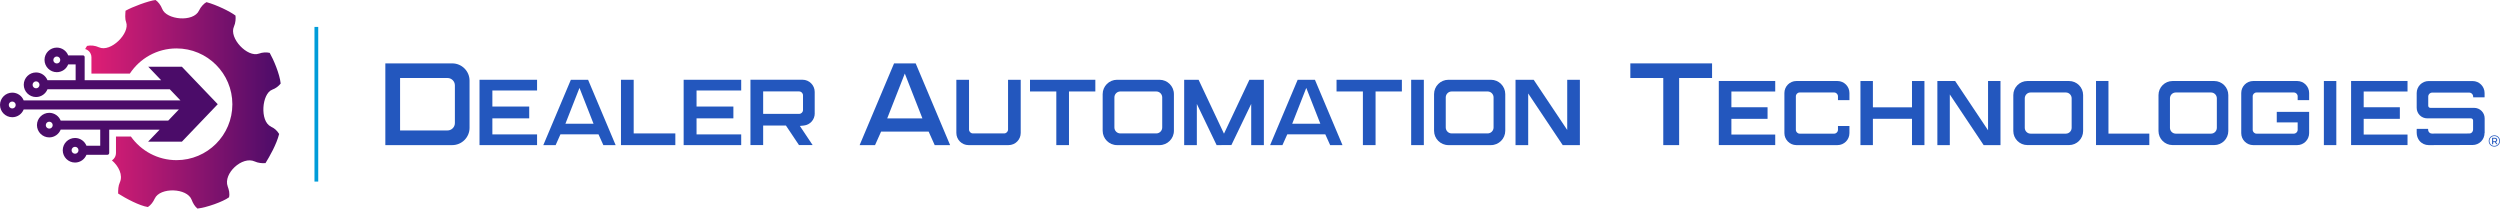
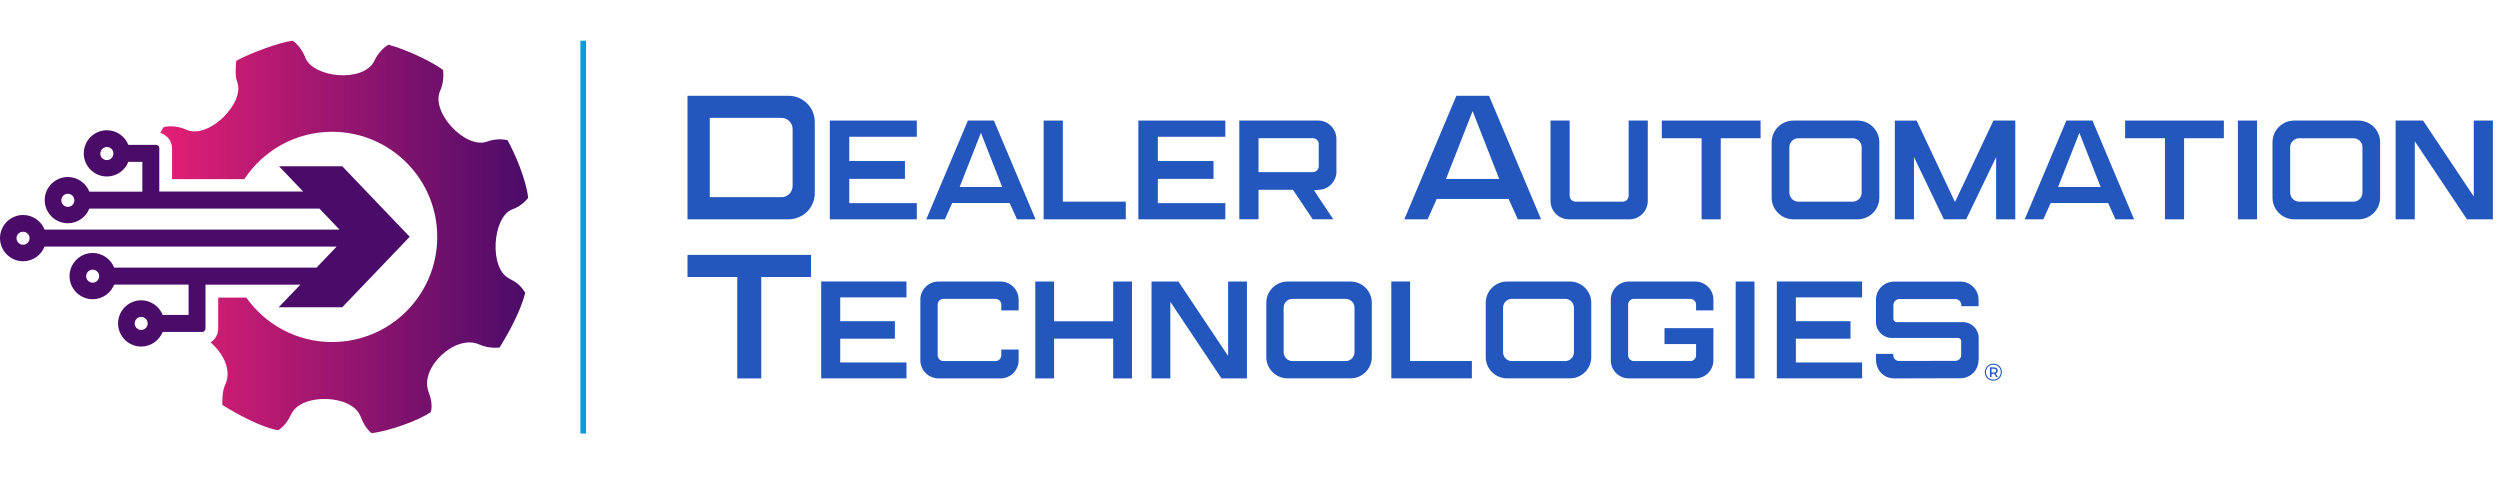
- <svg xmlns="http://www.w3.org/2000/svg" width="665" height="56" viewBox="0 0 665 56" fill="none">
-   <path d="M84.65 7.16H83.65V48.3H84.65V7.16Z" fill="#019CD9" />
-   <path d="M72.04 33.64C69.08 32.28 69.62 24.88 72.42 23.85C73.34 23.51 74.1 22.93 74.66 22.22C74.41 19.69 72.75 15.83 71.74 14.06C70.82 13.86 69.83 13.91 68.88 14.26C65.83 15.39 60.83 10.11 62.23 7.07C62.67 6.12 62.74 4.88 62.64 4.14C61.2 3.05 57.66 1.32 54.93 0.57C54.26 0.9 53.39 1.83 52.95 2.79C51.47 6.01 44.22 5.27 43.14 2.35C42.78 1.37 41.98 0.38 41.37 0C39.48 0.23 35.19 1.83 33.39 2.86C33.34 3.8 33.18 4.88 33.55 5.89C34.63 8.82 29.46 14.02 26.32 12.58C25.29 12.11 24.14 11.99 23.15 12.21C23 12.43 22.83 12.71 22.65 13.04C22.75 13.07 22.84 13.1 22.93 13.14C23.21 13.26 23.46 13.43 23.66 13.63C23.86 13.83 24.03 14.08 24.14 14.36C24.26 14.63 24.32 14.92 24.32 15.23V19.57H34.54C37.2 15.54 41.76 12.88 46.95 12.88C55.15 12.88 61.81 19.53 61.81 27.74C61.81 35.95 55.16 42.6 46.95 42.6C41.94 42.6 37.51 40.12 34.82 36.32H30.85V40.7C30.85 40.98 30.79 41.26 30.7 41.52C30.61 41.77 30.46 42.01 30.28 42.22C30.13 42.39 29.96 42.54 29.77 42.66C31.56 44.19 32.77 46.59 31.87 48.54C31.45 49.45 31.42 50.47 31.42 51.48C33.44 52.78 37.15 54.75 39.34 55.07C40.16 54.54 40.75 53.7 41.16 52.82C42.56 49.77 49.8 49.97 50.98 53.15C51.31 54.04 51.83 54.92 52.52 55.48C54.92 55.22 59.32 53.66 60.92 52.48C61.15 51.46 60.91 50.53 60.57 49.6C59.3 46.17 64.45 41.42 67.76 42.95C68.67 43.36 69.71 43.46 70.62 43.39C71.71 41.62 73.55 38.43 74.25 35.64C73.64 34.64 72.98 34.11 72.03 33.67" fill="url(#paint0_linear_7652_12216)" />
-   <path d="M2.34 27.93C2.34 28.19 2.44 28.42 2.61 28.58C2.78 28.75 3.01 28.85 3.26 28.85C3.51 28.85 3.75 28.75 3.91 28.58C4.08 28.41 4.18 28.18 4.18 27.93C4.18 27.68 4.08 27.44 3.91 27.28C3.74 27.11 3.51 27.01 3.25 27.01C2.99 27.01 2.76 27.11 2.6 27.28C2.43 27.45 2.33 27.68 2.33 27.93M8.67 22.57C8.67 22.83 8.77 23.06 8.94 23.22C9.11 23.39 9.34 23.49 9.59 23.49C9.84 23.49 10.08 23.39 10.24 23.22C10.41 23.05 10.51 22.82 10.51 22.57C10.51 22.32 10.41 22.08 10.24 21.91C10.07 21.74 9.84 21.64 9.59 21.64C9.34 21.64 9.1 21.74 8.94 21.91C8.77 22.08 8.67 22.31 8.67 22.57ZM12.18 33.29C12.18 33.55 12.28 33.78 12.45 33.94C12.62 34.11 12.85 34.21 13.1 34.21C13.35 34.21 13.59 34.11 13.75 33.94C13.92 33.77 14.02 33.54 14.02 33.29C14.02 33.04 13.92 32.8 13.75 32.64C13.58 32.47 13.35 32.37 13.1 32.37C12.85 32.37 12.61 32.47 12.45 32.64C12.28 32.81 12.18 33.04 12.18 33.29ZM14.18 15.96C14.18 16.22 14.28 16.45 14.45 16.61C14.62 16.78 14.85 16.88 15.11 16.88C15.37 16.88 15.6 16.78 15.76 16.61C15.93 16.44 16.03 16.21 16.03 15.95C16.03 15.69 15.93 15.46 15.76 15.3C15.59 15.13 15.36 15.03 15.11 15.03C14.86 15.03 14.62 15.13 14.46 15.3C14.29 15.47 14.19 15.7 14.19 15.95L14.18 15.96ZM19.04 39.97C19.04 40.23 19.14 40.46 19.31 40.62C19.48 40.79 19.71 40.89 19.96 40.89C20.21 40.89 20.45 40.79 20.61 40.62C20.78 40.45 20.88 40.22 20.88 39.97C20.88 39.72 20.78 39.48 20.61 39.32C20.44 39.15 20.21 39.05 19.96 39.05C19.71 39.05 19.47 39.15 19.31 39.32C19.14 39.49 19.04 39.72 19.04 39.97ZM39.39 17.75H48.38L57.92 27.72L48.38 37.69H39.39L42.46 34.49H29.05V40.68C29.05 40.8 29 40.93 28.92 41.02C28.84 41.11 28.73 41.17 28.6 41.17H23C22.76 41.77 22.35 42.28 21.84 42.64C21.3 43.02 20.65 43.24 19.96 43.24C19.06 43.24 18.24 42.87 17.65 42.28C17.06 41.69 16.69 40.87 16.69 39.97C16.69 39.07 17.06 38.25 17.65 37.66C18.24 37.07 19.06 36.7 19.96 36.7C20.65 36.7 21.3 36.92 21.84 37.3C22.35 37.66 22.76 38.17 23 38.77H26.66V34.48H16.14C15.9 35.08 15.49 35.59 14.98 35.95C14.44 36.33 13.79 36.55 13.1 36.55C12.2 36.55 11.38 36.18 10.79 35.59C10.2 35 9.83 34.18 9.83 33.28C9.83 32.38 10.2 31.56 10.79 30.97C11.38 30.38 12.2 30.01 13.1 30.01C13.79 30.01 14.44 30.23 14.98 30.61C15.49 30.97 15.9 31.48 16.14 32.08H44.75L47.59 29.11H6.3C6.06 29.71 5.66 30.22 5.15 30.58C4.61 30.96 3.96 31.18 3.27 31.18C2.37 31.18 1.55 30.81 0.96 30.22C0.37 29.63 0 28.81 0 27.91C0 27.01 0.37 26.19 0.96 25.6C1.55 25.01 2.37 24.64 3.27 24.64C3.96 24.64 4.61 24.86 5.15 25.24C5.66 25.6 6.07 26.11 6.3 26.71H48L45.16 23.74H12.63C12.39 24.34 11.98 24.85 11.47 25.21C10.93 25.59 10.28 25.81 9.59 25.81C8.69 25.81 7.87 25.44 7.28 24.85C6.69 24.26 6.32 23.44 6.32 22.54C6.32 21.64 6.69 20.82 7.28 20.23C7.87 19.64 8.69 19.27 9.59 19.27C10.28 19.27 10.93 19.49 11.47 19.87C11.98 20.23 12.39 20.74 12.63 21.34H20.12V17.13H18.14C17.9 17.73 17.5 18.24 16.99 18.6C16.45 18.98 15.8 19.2 15.11 19.2C14.21 19.2 13.39 18.83 12.8 18.24C12.21 17.65 11.84 16.83 11.84 15.93C11.84 15.03 12.21 14.21 12.8 13.62C13.39 13.03 14.21 12.66 15.11 12.66C15.8 12.66 16.45 12.88 16.99 13.26C17.5 13.62 17.91 14.13 18.14 14.73H22.07C22.19 14.73 22.31 14.78 22.39 14.86C22.47 14.94 22.52 15.05 22.52 15.18V21.33H42.86L39.4 17.71L39.39 17.75Z" fill="#4B0C69" />
-   <path d="M120.29 16.86H102.5V38.6H120.29C122.83 38.6 124.9 36.54 124.9 34.01V21.45C124.9 18.91 122.83 16.86 120.29 16.86ZM121 32.74C121 33.82 120.11 34.7 119.04 34.7H106.42V20.75H119.04C120.12 20.75 121 21.63 121 22.71V32.74Z" fill="#2357BE" />
-   <path d="M127.55 38.6H142.86V35.75H130.97V31.48H140.77V28.34H130.97V24.07H142.86V21.22H127.55V38.6Z" fill="#2357BE" />
-   <path d="M181.85 38.6H197.16V35.75H185.28V31.48H195.08V28.34H185.28V24.07H197.16V21.22H181.85V38.6Z" fill="#2357BE" />
-   <path d="M168.56 21.22H165.18V38.6H179.64V35.49H168.56V21.22Z" fill="#2357BE" />
-   <path d="M156.43 21.22H151.85L144.52 38.6H147.8L149.08 35.73H159.2L160.49 38.6H163.76L156.43 21.22ZM150.4 32.91L154.14 23.38L157.88 32.91H150.4Z" fill="#2357BE" />
-   <path d="M216.71 30.17V24.45C216.71 22.67 215.26 21.21 213.47 21.21H199.62V38.59H203V33.4H209.06L212.53 38.59H216.16L212.76 33.5L213.83 33.39C215.48 33.22 216.72 31.83 216.72 30.17H216.71ZM213.6 29.26C213.6 29.83 213.14 30.29 212.57 30.29H203V24.32H212.57C213.14 24.32 213.6 24.79 213.6 25.36V29.25V29.26Z" fill="#2357BE" />
-   <path d="M416.88 34.57L407.96 21.22H403.13V38.6H406.5V24.86L415.68 38.6H420.25V21.22H416.88V34.57Z" fill="#2357BE" />
-   <path d="M378.74 21.22H375.37V38.6H378.74V21.22Z" fill="#2357BE" />
-   <path d="M325.58 35.56L318.83 21.23L314.99 21.22V38.6H318.36V27.65L323.62 38.6L327.4 38.59H327.55L332.82 27.64V38.6H336.19V21.22H332.34L325.58 35.56Z" fill="#2357BE" />
-   <path d="M396.59 21.22H385.28C383.17 21.22 381.46 22.93 381.46 25.03V34.78C381.46 36.89 383.17 38.6 385.28 38.6H396.59C398.69 38.6 400.4 36.89 400.4 34.78V25.03C400.4 22.93 398.69 21.22 396.59 21.22ZM397.29 33.91C397.29 34.78 396.58 35.49 395.71 35.49H386.15C385.28 35.49 384.57 34.78 384.57 33.91V25.91C384.57 25.04 385.28 24.33 386.15 24.33H395.71C396.58 24.33 397.29 25.04 397.29 25.91V33.91Z" fill="#2357BE" />
-   <path d="M349.77 21.22H345.18L337.85 38.6H341.13L342.42 35.73H352.53L353.82 38.6H357.1L349.77 21.22ZM343.73 32.91L347.47 23.38L351.21 32.91H343.73Z" fill="#2357BE" />
-   <path d="M355.52 24.33H362.53V38.6H365.9V24.33H372.9V21.22H355.52V24.33Z" fill="#2357BE" />
-   <path d="M308.44 21.22H297.13C295.03 21.22 293.31 22.93 293.31 25.03V34.78C293.31 36.89 295.03 38.6 297.13 38.6H308.44C310.54 38.6 312.26 36.89 312.26 34.78V25.03C312.26 22.93 310.54 21.22 308.44 21.22ZM309.15 33.91C309.15 34.78 308.44 35.49 307.57 35.49H298.01C297.14 35.49 296.43 34.78 296.43 33.91V25.91C296.43 25.04 297.14 24.33 298.01 24.33H307.57C308.44 24.33 309.15 25.04 309.15 25.91V33.91Z" fill="#2357BE" />
-   <path d="M273.98 24.33H280.98V38.6H284.35V24.33H291.36V21.22H273.98V24.33Z" fill="#2357BE" />
-   <path d="M243.55 16.86H237.82L228.66 38.6H232.76L234.37 35.01H247.02L248.63 38.6H252.73L243.57 16.86H243.55ZM236 31.49L240.68 19.56L245.36 31.49H236Z" fill="#2357BE" />
-   <path d="M268.14 34.45C268.14 35.02 267.67 35.49 267.1 35.49H258.8C258.23 35.49 257.76 35.02 257.76 34.45V21.22H254.39V35.36C254.39 37.15 255.84 38.6 257.63 38.6H268.27C270.06 38.6 271.51 37.15 271.51 35.36V21.22H268.14V34.45Z" fill="#2357BE" />
-   <path d="M455.41 20.75H446.65V38.6H442.43V20.75H433.67V16.86H455.41V20.75Z" fill="#2357BE" />
-   <path d="M460.55 24.35V28.53H470.17V31.61H460.55V35.79H472.21V38.59H457.2V21.54H472.21V24.34H460.55V24.35Z" fill="#2357BE" />
-   <path d="M491.95 26.63H488.9V25.62C488.9 25.06 488.44 24.6 487.88 24.6H478.72C478.16 24.6 477.7 25.06 477.7 25.62V34.53C477.7 35.09 478.16 35.55 478.72 35.55H487.88C488.44 35.55 488.9 35.09 488.9 34.53V33.52H491.95V35.42C491.95 37.17 490.52 38.6 488.77 38.6H477.84C476.07 38.6 474.65 37.13 474.65 35.42V24.73C474.65 22.98 476.08 21.55 477.83 21.55H488.77C490.52 21.55 491.95 22.98 491.95 24.73V26.63Z" fill="#2357BE" />
-   <path d="M508.59 38.6V31.6H498.19V38.6H494.88V21.55H498.19V28.55H508.59V21.55H511.9V38.6H508.59Z" fill="#2357BE" />
-   <path d="M527.65 38.6L518.65 25.12V38.6H515.34V21.55H520.07L528.82 34.65V21.55H532.13V38.6H527.65Z" fill="#2357BE" />
-   <path d="M554.11 25.29V34.85C554.11 36.91 552.43 38.59 550.37 38.59H539.28C537.22 38.59 535.54 36.91 535.54 34.85V25.29C535.54 23.23 537.22 21.55 539.28 21.55H550.37C552.43 21.55 554.11 23.23 554.11 25.29ZM551.06 26.15C551.06 25.3 550.37 24.6 549.51 24.6H540.14C539.29 24.6 538.59 25.29 538.59 26.15V34C538.59 34.85 539.28 35.55 540.14 35.55H549.51C550.36 35.55 551.06 34.86 551.06 34V26.15Z" fill="#2357BE" />
-   <path d="M560.85 21.55V35.54H571.72V38.59H557.54V21.54H560.85V21.55Z" fill="#2357BE" />
-   <path d="M592.73 25.29V34.85C592.73 36.91 591.05 38.59 588.99 38.59H577.9C575.84 38.59 574.16 36.91 574.16 34.85V25.29C574.16 23.23 575.84 21.55 577.9 21.55H588.99C591.05 21.55 592.73 23.23 592.73 25.29ZM589.68 26.15C589.68 25.3 588.99 24.6 588.13 24.6H578.76C577.91 24.6 577.21 25.29 577.21 26.15V34C577.21 34.85 577.9 35.55 578.76 35.55H588.13C588.98 35.55 589.68 34.86 589.68 34V26.15Z" fill="#2357BE" />
-   <path d="M614.23 26.63H611.18V25.62C611.18 25.06 610.72 24.6 610.16 24.6H600.24C599.68 24.6 599.22 25.06 599.22 25.62V34.53C599.22 35.09 599.68 35.55 600.24 35.55H610.16C610.72 35.55 611.18 35.09 611.18 34.53V32.55H605.62V29.75H614.23V35.42C614.23 37.17 612.8 38.6 611.05 38.6H599.35C597.6 38.6 596.17 37.17 596.17 35.42V24.73C596.17 22.98 597.6 21.55 599.35 21.55H611.05C612.8 21.55 614.23 22.98 614.23 24.73V26.63Z" fill="#2357BE" />
-   <path d="M618.15 38.6V21.55H621.46V38.6H618.15Z" fill="#2357BE" />
-   <path d="M628.74 24.35V28.53H638.36V31.61H628.74V35.79H640.4V38.59H625.39V21.54H640.4V24.34H628.74V24.35Z" fill="#2357BE" />
-   <path d="M660.89 35.37C660.89 36.22 660.56 37.03 659.97 37.63C659.37 38.23 658.57 38.57 657.73 38.57L646.03 38.6H646.02C645.08 38.6 644.19 38.19 643.58 37.45C643.09 36.86 642.85 36.09 642.84 35.32V34.33C642.84 34.33 642.86 34.28 642.89 34.28H645.83C645.83 34.28 645.88 34.29 645.88 34.32V34.45C645.88 34.78 646.01 35.11 646.27 35.31C646.45 35.45 646.67 35.54 646.9 35.53L656.82 35.51C657.14 35.51 657.43 35.37 657.63 35.11C657.77 34.92 657.84 34.68 657.84 34.45V32.04C657.84 31.73 657.58 31.48 657.28 31.48H645.64C644.09 31.48 642.84 30.23 642.84 28.68V24.75C642.84 22.99 644.27 21.56 646.02 21.56H657.72C659.47 21.56 660.9 22.99 660.9 24.75V25.84C660.9 25.84 660.88 25.89 660.85 25.89H657.91C657.91 25.89 657.86 25.87 657.86 25.84V25.7C657.86 25.11 657.38 24.63 656.79 24.63H646.98C646.39 24.63 645.91 25.11 645.91 25.7V28.13C645.91 28.44 646.16 28.69 646.47 28.69H658.12C659.67 28.69 660.92 29.94 660.92 31.49V35.38L660.89 35.37Z" fill="#2357BE" />
-   <path d="M663.496 39C663.283 39 663.086 38.962 662.905 38.885C662.724 38.809 662.565 38.703 662.429 38.567C662.293 38.428 662.187 38.268 662.11 38.086C662.037 37.905 662 37.71 662 37.5C662 37.29 662.038 37.095 662.115 36.914C662.191 36.732 662.297 36.574 662.433 36.438C662.569 36.299 662.728 36.191 662.909 36.115C663.093 36.038 663.292 36 663.504 36C663.717 36 663.914 36.038 664.095 36.115C664.279 36.188 664.438 36.293 664.571 36.429C664.707 36.565 664.812 36.724 664.885 36.905C664.962 37.084 665 37.279 665 37.492C665 37.704 664.962 37.902 664.885 38.086C664.809 38.268 664.701 38.428 664.562 38.567C664.426 38.703 664.268 38.809 664.086 38.885C663.905 38.962 663.708 39 663.496 39ZM664.001 38.35L663.576 37.696H663.87L664.295 38.35H664.001ZM663.496 38.809C663.68 38.809 663.851 38.775 664.01 38.707C664.169 38.639 664.307 38.545 664.426 38.426C664.545 38.307 664.637 38.169 664.703 38.01C664.768 37.848 664.8 37.676 664.8 37.492C664.8 37.307 664.768 37.136 664.703 36.977C664.637 36.819 664.547 36.681 664.431 36.565C664.314 36.449 664.177 36.358 664.018 36.293C663.863 36.225 663.691 36.191 663.504 36.191C663.317 36.191 663.143 36.225 662.982 36.293C662.823 36.358 662.686 36.452 662.569 36.574C662.453 36.693 662.363 36.831 662.297 36.99C662.232 37.146 662.2 37.316 662.2 37.5C662.2 37.684 662.232 37.855 662.297 38.014C662.363 38.173 662.453 38.312 662.569 38.431C662.686 38.55 662.823 38.643 662.982 38.711C663.14 38.776 663.312 38.809 663.496 38.809ZM662.897 38.35V36.65H663.576C663.792 36.65 663.96 36.703 664.082 36.807C664.204 36.912 664.265 37.052 664.265 37.228C664.265 37.409 664.204 37.551 664.082 37.653C663.96 37.755 663.792 37.806 663.576 37.806H663.186V38.35H662.897ZM663.181 37.568H663.555C663.691 37.568 663.796 37.538 663.87 37.479C663.946 37.419 663.984 37.336 663.984 37.228C663.984 37.12 663.946 37.038 663.87 36.982C663.796 36.922 663.691 36.892 663.555 36.892H663.181V37.568Z" fill="#2357BE" />
+ <svg xmlns="http://www.w3.org/2000/svg" width="440" height="84" viewBox="0 0 440 84" fill="none">
+   <path d="M103.15 7.16H102.15V76.3H103.15V7.16Z" fill="#019CD9" />
+   <g transform="translate(0 7.16) scale(1.245)">
+     <path d="M72.04 33.64C69.08 32.28 69.62 24.88 72.42 23.85C73.34 23.51 74.1 22.93 74.66 22.22C74.41 19.69 72.75 15.83 71.74 14.06C70.82 13.86 69.83 13.91 68.88 14.26C65.83 15.39 60.83 10.11 62.23 7.07C62.67 6.12 62.74 4.88 62.64 4.14C61.2 3.05 57.66 1.32 54.93 0.57C54.26 0.9 53.39 1.83 52.95 2.79C51.47 6.01 44.22 5.27 43.14 2.35C42.78 1.37 41.98 0.38 41.37 0C39.48 0.23 35.19 1.83 33.39 2.86C33.34 3.8 33.18 4.88 33.55 5.89C34.63 8.82 29.46 14.02 26.32 12.58C25.29 12.11 24.14 11.99 23.15 12.21C23 12.43 22.83 12.71 22.65 13.04C22.75 13.07 22.84 13.1 22.93 13.14C23.21 13.26 23.46 13.43 23.66 13.63C23.86 13.83 24.03 14.08 24.14 14.36C24.26 14.63 24.32 14.92 24.32 15.23V19.57H34.54C37.2 15.54 41.76 12.88 46.95 12.88C55.15 12.88 61.81 19.53 61.81 27.74C61.81 35.95 55.16 42.6 46.95 42.6C41.94 42.6 37.51 40.12 34.82 36.32H30.85V40.7C30.85 40.98 30.79 41.26 30.7 41.52C30.61 41.77 30.46 42.01 30.28 42.22C30.13 42.39 29.96 42.54 29.77 42.66C31.56 44.19 32.77 46.59 31.87 48.54C31.45 49.45 31.42 50.47 31.42 51.48C33.44 52.78 37.15 54.75 39.34 55.07C40.16 54.54 40.75 53.7 41.16 52.82C42.56 49.77 49.8 49.97 50.98 53.15C51.31 54.04 51.83 54.92 52.52 55.48C54.92 55.22 59.32 53.66 60.92 52.48C61.15 51.46 60.91 50.53 60.57 49.6C59.3 46.17 64.45 41.42 67.76 42.95C68.67 43.36 69.71 43.46 70.62 43.39C71.71 41.62 73.55 38.43 74.25 35.64C73.64 34.64 72.98 34.11 72.03 33.67" fill="url(#paint0_linear_7652_12216)" />
+     <path d="M2.34 27.93C2.34 28.19 2.44 28.42 2.61 28.58C2.78 28.75 3.01 28.85 3.26 28.85C3.51 28.85 3.75 28.75 3.91 28.58C4.08 28.41 4.18 28.18 4.18 27.93C4.18 27.68 4.08 27.44 3.91 27.28C3.74 27.11 3.51 27.01 3.25 27.01C2.99 27.01 2.76 27.11 2.6 27.28C2.43 27.45 2.33 27.68 2.33 27.93M8.67 22.57C8.67 22.83 8.77 23.06 8.94 23.22C9.11 23.39 9.34 23.49 9.59 23.49C9.84 23.49 10.08 23.39 10.24 23.22C10.41 23.05 10.51 22.82 10.51 22.57C10.51 22.32 10.41 22.08 10.24 21.91C10.07 21.74 9.84 21.64 9.59 21.64C9.34 21.64 9.1 21.74 8.94 21.91C8.77 22.08 8.67 22.31 8.67 22.57ZM12.18 33.29C12.18 33.55 12.28 33.78 12.45 33.94C12.62 34.11 12.85 34.21 13.1 34.21C13.35 34.21 13.59 34.11 13.75 33.94C13.92 33.77 14.02 33.54 14.02 33.29C14.02 33.04 13.92 32.8 13.75 32.64C13.58 32.47 13.35 32.37 13.1 32.37C12.85 32.37 12.61 32.47 12.45 32.64C12.28 32.81 12.18 33.04 12.18 33.29ZM14.18 15.96C14.18 16.22 14.28 16.45 14.45 16.61C14.62 16.78 14.85 16.88 15.11 16.88C15.37 16.88 15.6 16.78 15.76 16.61C15.93 16.44 16.03 16.21 16.03 15.95C16.03 15.69 15.93 15.46 15.76 15.3C15.59 15.13 15.36 15.03 15.11 15.03C14.86 15.03 14.62 15.13 14.46 15.3C14.29 15.47 14.19 15.7 14.19 15.95L14.18 15.96ZM19.04 39.97C19.04 40.23 19.14 40.46 19.31 40.62C19.48 40.79 19.71 40.89 19.96 40.89C20.21 40.89 20.45 40.79 20.61 40.62C20.78 40.45 20.88 40.22 20.88 39.97C20.88 39.72 20.78 39.48 20.61 39.32C20.44 39.15 20.21 39.05 19.96 39.05C19.71 39.05 19.47 39.15 19.31 39.32C19.14 39.49 19.04 39.72 19.04 39.97ZM39.39 17.75H48.38L57.92 27.72L48.38 37.69H39.39L42.46 34.49H29.05V40.68C29.05 40.8 29 40.93 28.92 41.02C28.84 41.11 28.73 41.17 28.6 41.17H23C22.76 41.77 22.35 42.28 21.84 42.64C21.3 43.02 20.65 43.24 19.96 43.24C19.06 43.24 18.24 42.87 17.65 42.28C17.06 41.69 16.69 40.87 16.69 39.97C16.69 39.07 17.06 38.25 17.65 37.66C18.24 37.07 19.06 36.7 19.96 36.7C20.65 36.7 21.3 36.92 21.84 37.3C22.35 37.66 22.76 38.17 23 38.77H26.66V34.48H16.14C15.9 35.08 15.49 35.59 14.98 35.95C14.44 36.33 13.79 36.55 13.1 36.55C12.2 36.55 11.38 36.18 10.79 35.59C10.2 35 9.83 34.18 9.83 33.28C9.83 32.38 10.2 31.56 10.79 30.97C11.38 30.38 12.2 30.01 13.1 30.01C13.79 30.01 14.44 30.23 14.98 30.61C15.49 30.97 15.9 31.48 16.14 32.08H44.75L47.59 29.11H6.3C6.06 29.71 5.66 30.22 5.15 30.58C4.61 30.96 3.96 31.18 3.27 31.18C2.37 31.18 1.55 30.81 0.96 30.22C0.37 29.63 0 28.81 0 27.91C0 27.01 0.37 26.19 0.96 25.6C1.55 25.01 2.37 24.64 3.27 24.64C3.96 24.64 4.61 24.86 5.15 25.24C5.66 25.6 6.07 26.11 6.3 26.71H48L45.16 23.74H12.63C12.39 24.34 11.98 24.85 11.47 25.21C10.93 25.59 10.28 25.81 9.59 25.81C8.69 25.81 7.87 25.44 7.28 24.85C6.69 24.26 6.32 23.44 6.32 22.54C6.32 21.64 6.69 20.82 7.28 20.23C7.87 19.64 8.69 19.27 9.59 19.27C10.28 19.27 10.93 19.49 11.47 19.87C11.98 20.23 12.39 20.74 12.63 21.34H20.12V17.13H18.14C17.9 17.73 17.5 18.24 16.99 18.6C16.45 18.98 15.8 19.2 15.11 19.2C14.21 19.2 13.39 18.83 12.8 18.24C12.21 17.65 11.84 16.83 11.84 15.93C11.84 15.03 12.21 14.21 12.8 13.62C13.39 13.03 14.21 12.66 15.11 12.66C15.8 12.66 16.45 12.88 16.99 13.26C17.5 13.62 17.91 14.13 18.14 14.73H22.07C22.19 14.73 22.31 14.78 22.39 14.86C22.47 14.94 22.52 15.05 22.52 15.18V21.33H42.86L39.4 17.71L39.39 17.75Z" fill="#4B0C69" />
+   </g>
+   <g transform="translate(18.5 0)">
+     <path d="M120.29 16.86H102.5V38.6H120.29C122.83 38.6 124.9 36.54 124.9 34.01V21.45C124.9 18.91 122.83 16.86 120.29 16.86ZM121 32.74C121 33.82 120.11 34.7 119.04 34.7H106.42V20.75H119.04C120.12 20.75 121 21.63 121 22.71V32.74Z" fill="#2357BE" />
+     <path d="M127.55 38.6H142.86V35.75H130.97V31.48H140.77V28.34H130.97V24.07H142.86V21.22H127.55V38.6Z" fill="#2357BE" />
+     <path d="M181.85 38.6H197.16V35.75H185.28V31.48H195.08V28.34H185.28V24.07H197.16V21.22H181.85V38.6Z" fill="#2357BE" />
+     <path d="M168.56 21.22H165.18V38.6H179.64V35.49H168.56V21.22Z" fill="#2357BE" />
+     <path d="M156.43 21.22H151.85L144.52 38.6H147.8L149.08 35.73H159.2L160.49 38.6H163.76L156.43 21.22ZM150.4 32.91L154.14 23.38L157.88 32.91H150.4Z" fill="#2357BE" />
+     <path d="M216.71 30.17V24.45C216.71 22.67 215.26 21.21 213.47 21.21H199.62V38.59H203V33.4H209.06L212.53 38.59H216.16L212.76 33.5L213.83 33.39C215.48 33.22 216.72 31.83 216.72 30.17H216.71ZM213.6 29.26C213.6 29.83 213.14 30.29 212.57 30.29H203V24.32H212.57C213.14 24.32 213.6 24.79 213.6 25.36V29.25V29.26Z" fill="#2357BE" />
+     <path d="M416.88 34.57L407.96 21.22H403.13V38.6H406.5V24.86L415.68 38.6H420.25V21.22H416.88V34.57Z" fill="#2357BE" />
+     <path d="M378.74 21.22H375.37V38.6H378.74V21.22Z" fill="#2357BE" />
+     <path d="M325.58 35.56L318.83 21.23L314.99 21.22V38.6H318.36V27.65L323.62 38.6L327.4 38.59H327.55L332.82 27.64V38.6H336.19V21.22H332.34L325.58 35.56Z" fill="#2357BE" />
+     <path d="M396.59 21.22H385.28C383.17 21.22 381.46 22.93 381.46 25.03V34.78C381.46 36.89 383.17 38.6 385.28 38.6H396.59C398.69 38.6 400.4 36.89 400.4 34.78V25.03C400.4 22.93 398.69 21.22 396.59 21.22ZM397.29 33.91C397.29 34.78 396.58 35.49 395.71 35.49H386.15C385.28 35.49 384.57 34.78 384.57 33.91V25.91C384.57 25.04 385.28 24.33 386.15 24.33H395.71C396.58 24.33 397.29 25.04 397.29 25.91V33.91Z" fill="#2357BE" />
+     <path d="M349.77 21.22H345.18L337.85 38.6H341.13L342.42 35.73H352.53L353.82 38.6H357.1L349.77 21.22ZM343.73 32.91L347.47 23.38L351.21 32.91H343.73Z" fill="#2357BE" />
+     <path d="M355.52 24.33H362.53V38.6H365.9V24.33H372.9V21.22H355.52V24.33Z" fill="#2357BE" />
+     <path d="M308.44 21.22H297.13C295.03 21.22 293.31 22.93 293.31 25.03V34.78C293.31 36.89 295.03 38.6 297.13 38.6H308.44C310.54 38.6 312.26 36.89 312.26 34.78V25.03C312.26 22.93 310.54 21.22 308.44 21.22ZM309.15 33.91C309.15 34.78 308.44 35.49 307.57 35.49H298.01C297.14 35.49 296.43 34.78 296.43 33.91V25.91C296.43 25.04 297.14 24.33 298.01 24.33H307.57C308.44 24.33 309.15 25.04 309.15 25.91V33.91Z" fill="#2357BE" />
+     <path d="M273.98 24.33H280.98V38.6H284.35V24.33H291.36V21.22H273.98V24.33Z" fill="#2357BE" />
+     <path d="M243.55 16.86H237.82L228.66 38.6H232.76L234.37 35.01H247.02L248.63 38.6H252.73L243.57 16.86H243.55ZM236 31.49L240.68 19.56L245.36 31.49H236Z" fill="#2357BE" />
+     <path d="M268.14 34.45C268.14 35.02 267.67 35.49 267.1 35.49H258.8C258.23 35.49 257.76 35.02 257.76 34.45V21.22H254.39V35.36C254.39 37.15 255.84 38.6 257.63 38.6H268.27C270.06 38.6 271.51 37.15 271.51 35.36V21.22H268.14V34.45Z" fill="#2357BE" />
+     <g transform="translate(-331.17 28)">
+       <path d="M455.41 20.75H446.65V38.6H442.43V20.75H433.67V16.86H455.41V20.75Z" fill="#2357BE" />
+       <path d="M460.55 24.35V28.53H470.17V31.61H460.55V35.79H472.21V38.59H457.2V21.54H472.21V24.34H460.55V24.35Z" fill="#2357BE" />
+       <path d="M491.95 26.63H488.9V25.62C488.9 25.06 488.44 24.6 487.88 24.6H478.72C478.16 24.6 477.7 25.06 477.7 25.62V34.53C477.7 35.09 478.16 35.55 478.72 35.55H487.88C488.44 35.55 488.9 35.09 488.9 34.53V33.52H491.95V35.42C491.95 37.17 490.52 38.6 488.77 38.6H477.84C476.07 38.6 474.65 37.13 474.65 35.42V24.73C474.65 22.98 476.08 21.55 477.83 21.55H488.77C490.52 21.55 491.95 22.98 491.95 24.73V26.63Z" fill="#2357BE" />
+       <path d="M508.59 38.6V31.6H498.19V38.6H494.88V21.55H498.19V28.55H508.59V21.55H511.9V38.6H508.59Z" fill="#2357BE" />
+       <path d="M527.65 38.6L518.65 25.12V38.6H515.34V21.55H520.07L528.82 34.65V21.55H532.13V38.6H527.65Z" fill="#2357BE" />
+       <path d="M554.11 25.29V34.85C554.11 36.91 552.43 38.59 550.37 38.59H539.28C537.22 38.59 535.54 36.91 535.54 34.85V25.29C535.54 23.23 537.22 21.55 539.28 21.55H550.37C552.43 21.55 554.11 23.23 554.11 25.29ZM551.06 26.15C551.06 25.3 550.37 24.6 549.51 24.6H540.14C539.29 24.6 538.59 25.29 538.59 26.15V34C538.59 34.85 539.28 35.55 540.14 35.55H549.51C550.36 35.55 551.06 34.86 551.06 34V26.15Z" fill="#2357BE" />
+       <path d="M560.85 21.55V35.54H571.72V38.59H557.54V21.54H560.85V21.55Z" fill="#2357BE" />
+       <path d="M592.73 25.29V34.85C592.73 36.91 591.05 38.59 588.99 38.59H577.9C575.84 38.59 574.16 36.91 574.16 34.85V25.29C574.16 23.23 575.84 21.55 577.9 21.55H588.99C591.05 21.55 592.73 23.23 592.73 25.29ZM589.68 26.15C589.68 25.3 588.99 24.6 588.13 24.6H578.76C577.91 24.6 577.21 25.29 577.21 26.15V34C577.21 34.85 577.9 35.55 578.76 35.55H588.13C588.98 35.55 589.68 34.86 589.68 34V26.15Z" fill="#2357BE" />
+       <path d="M614.23 26.63H611.18V25.62C611.18 25.06 610.72 24.6 610.16 24.6H600.24C599.68 24.6 599.22 25.06 599.22 25.62V34.53C599.22 35.09 599.68 35.55 600.24 35.55H610.16C610.72 35.55 611.18 35.09 611.18 34.53V32.55H605.62V29.75H614.23V35.42C614.23 37.17 612.8 38.6 611.05 38.6H599.35C597.6 38.6 596.17 37.17 596.17 35.42V24.73C596.17 22.98 597.6 21.55 599.35 21.55H611.05C612.8 21.55 614.23 22.98 614.23 24.73V26.63Z" fill="#2357BE" />
+       <path d="M618.15 38.6V21.55H621.46V38.6H618.15Z" fill="#2357BE" />
+       <path d="M628.74 24.35V28.53H638.36V31.61H628.74V35.79H640.4V38.59H625.39V21.54H640.4V24.34H628.74V24.35Z" fill="#2357BE" />
+       <path d="M660.89 35.37C660.89 36.22 660.56 37.03 659.97 37.63C659.37 38.23 658.57 38.57 657.73 38.57L646.03 38.6H646.02C645.08 38.6 644.19 38.19 643.58 37.45C643.09 36.86 642.85 36.09 642.84 35.32V34.33C642.84 34.33 642.86 34.28 642.89 34.28H645.83C645.83 34.28 645.88 34.29 645.88 34.32V34.45C645.88 34.78 646.01 35.11 646.27 35.31C646.45 35.45 646.67 35.54 646.9 35.53L656.82 35.51C657.14 35.51 657.43 35.37 657.63 35.11C657.77 34.92 657.84 34.68 657.84 34.45V32.04C657.84 31.73 657.58 31.48 657.28 31.48H645.64C644.09 31.48 642.84 30.23 642.84 28.68V24.75C642.84 22.99 644.27 21.56 646.02 21.56H657.72C659.47 21.56 660.9 22.99 660.9 24.75V25.84C660.9 25.84 660.88 25.89 660.85 25.89H657.91C657.91 25.89 657.86 25.87 657.86 25.84V25.7C657.86 25.11 657.38 24.63 656.79 24.63H646.98C646.39 24.63 645.91 25.11 645.91 25.7V28.13C645.91 28.44 646.16 28.69 646.47 28.69H658.12C659.67 28.69 660.92 29.94 660.92 31.49V35.38L660.89 35.37Z" fill="#2357BE" />
+       <path d="M663.496 39C663.283 39 663.086 38.962 662.905 38.885C662.724 38.809 662.565 38.703 662.429 38.567C662.293 38.428 662.187 38.268 662.11 38.086C662.037 37.905 662 37.71 662 37.5C662 37.29 662.038 37.095 662.115 36.914C662.191 36.732 662.297 36.574 662.433 36.438C662.569 36.299 662.728 36.191 662.909 36.115C663.093 36.038 663.292 36 663.504 36C663.717 36 663.914 36.038 664.095 36.115C664.279 36.188 664.438 36.293 664.571 36.429C664.707 36.565 664.812 36.724 664.885 36.905C664.962 37.084 665 37.279 665 37.492C665 37.704 664.962 37.902 664.885 38.086C664.809 38.268 664.701 38.428 664.562 38.567C664.426 38.703 664.268 38.809 664.086 38.885C663.905 38.962 663.708 39 663.496 39ZM664.001 38.35L663.576 37.696H663.87L664.295 38.35H664.001ZM663.496 38.809C663.68 38.809 663.851 38.775 664.01 38.707C664.169 38.639 664.307 38.545 664.426 38.426C664.545 38.307 664.637 38.169 664.703 38.01C664.768 37.848 664.8 37.676 664.8 37.492C664.8 37.307 664.768 37.136 664.703 36.977C664.637 36.819 664.547 36.681 664.431 36.565C664.314 36.449 664.177 36.358 664.018 36.293C663.863 36.225 663.691 36.191 663.504 36.191C663.317 36.191 663.143 36.225 662.982 36.293C662.823 36.358 662.686 36.452 662.569 36.574C662.453 36.693 662.363 36.831 662.297 36.99C662.232 37.146 662.2 37.316 662.2 37.5C662.2 37.684 662.232 37.855 662.297 38.014C662.363 38.173 662.453 38.312 662.569 38.431C662.686 38.55 662.823 38.643 662.982 38.711C663.14 38.776 663.312 38.809 663.496 38.809ZM662.897 38.35V36.65H663.576C663.792 36.65 663.96 36.703 664.082 36.807C664.204 36.912 664.265 37.052 664.265 37.228C664.265 37.409 664.204 37.551 664.082 37.653C663.96 37.755 663.792 37.806 663.576 37.806H663.186V38.35H662.897ZM663.181 37.568H663.555C663.691 37.568 663.796 37.538 663.87 37.479C663.946 37.419 663.984 37.336 663.984 37.228C663.984 37.12 663.946 37.038 663.87 36.982C663.796 36.922 663.691 36.892 663.555 36.892H663.181V37.568Z" fill="#2357BE" />
+     </g>
+   </g>
  <defs>
    <linearGradient id="paint0_linear_7652_12216" x1="22.66" y1="27.73" x2="74.67" y2="27.73" gradientUnits="userSpaceOnUse">
      <stop stop-color="#E41F75" />
      <stop offset="1" stop-color="#4A0C69" />
    </linearGradient>
  </defs>
</svg>
